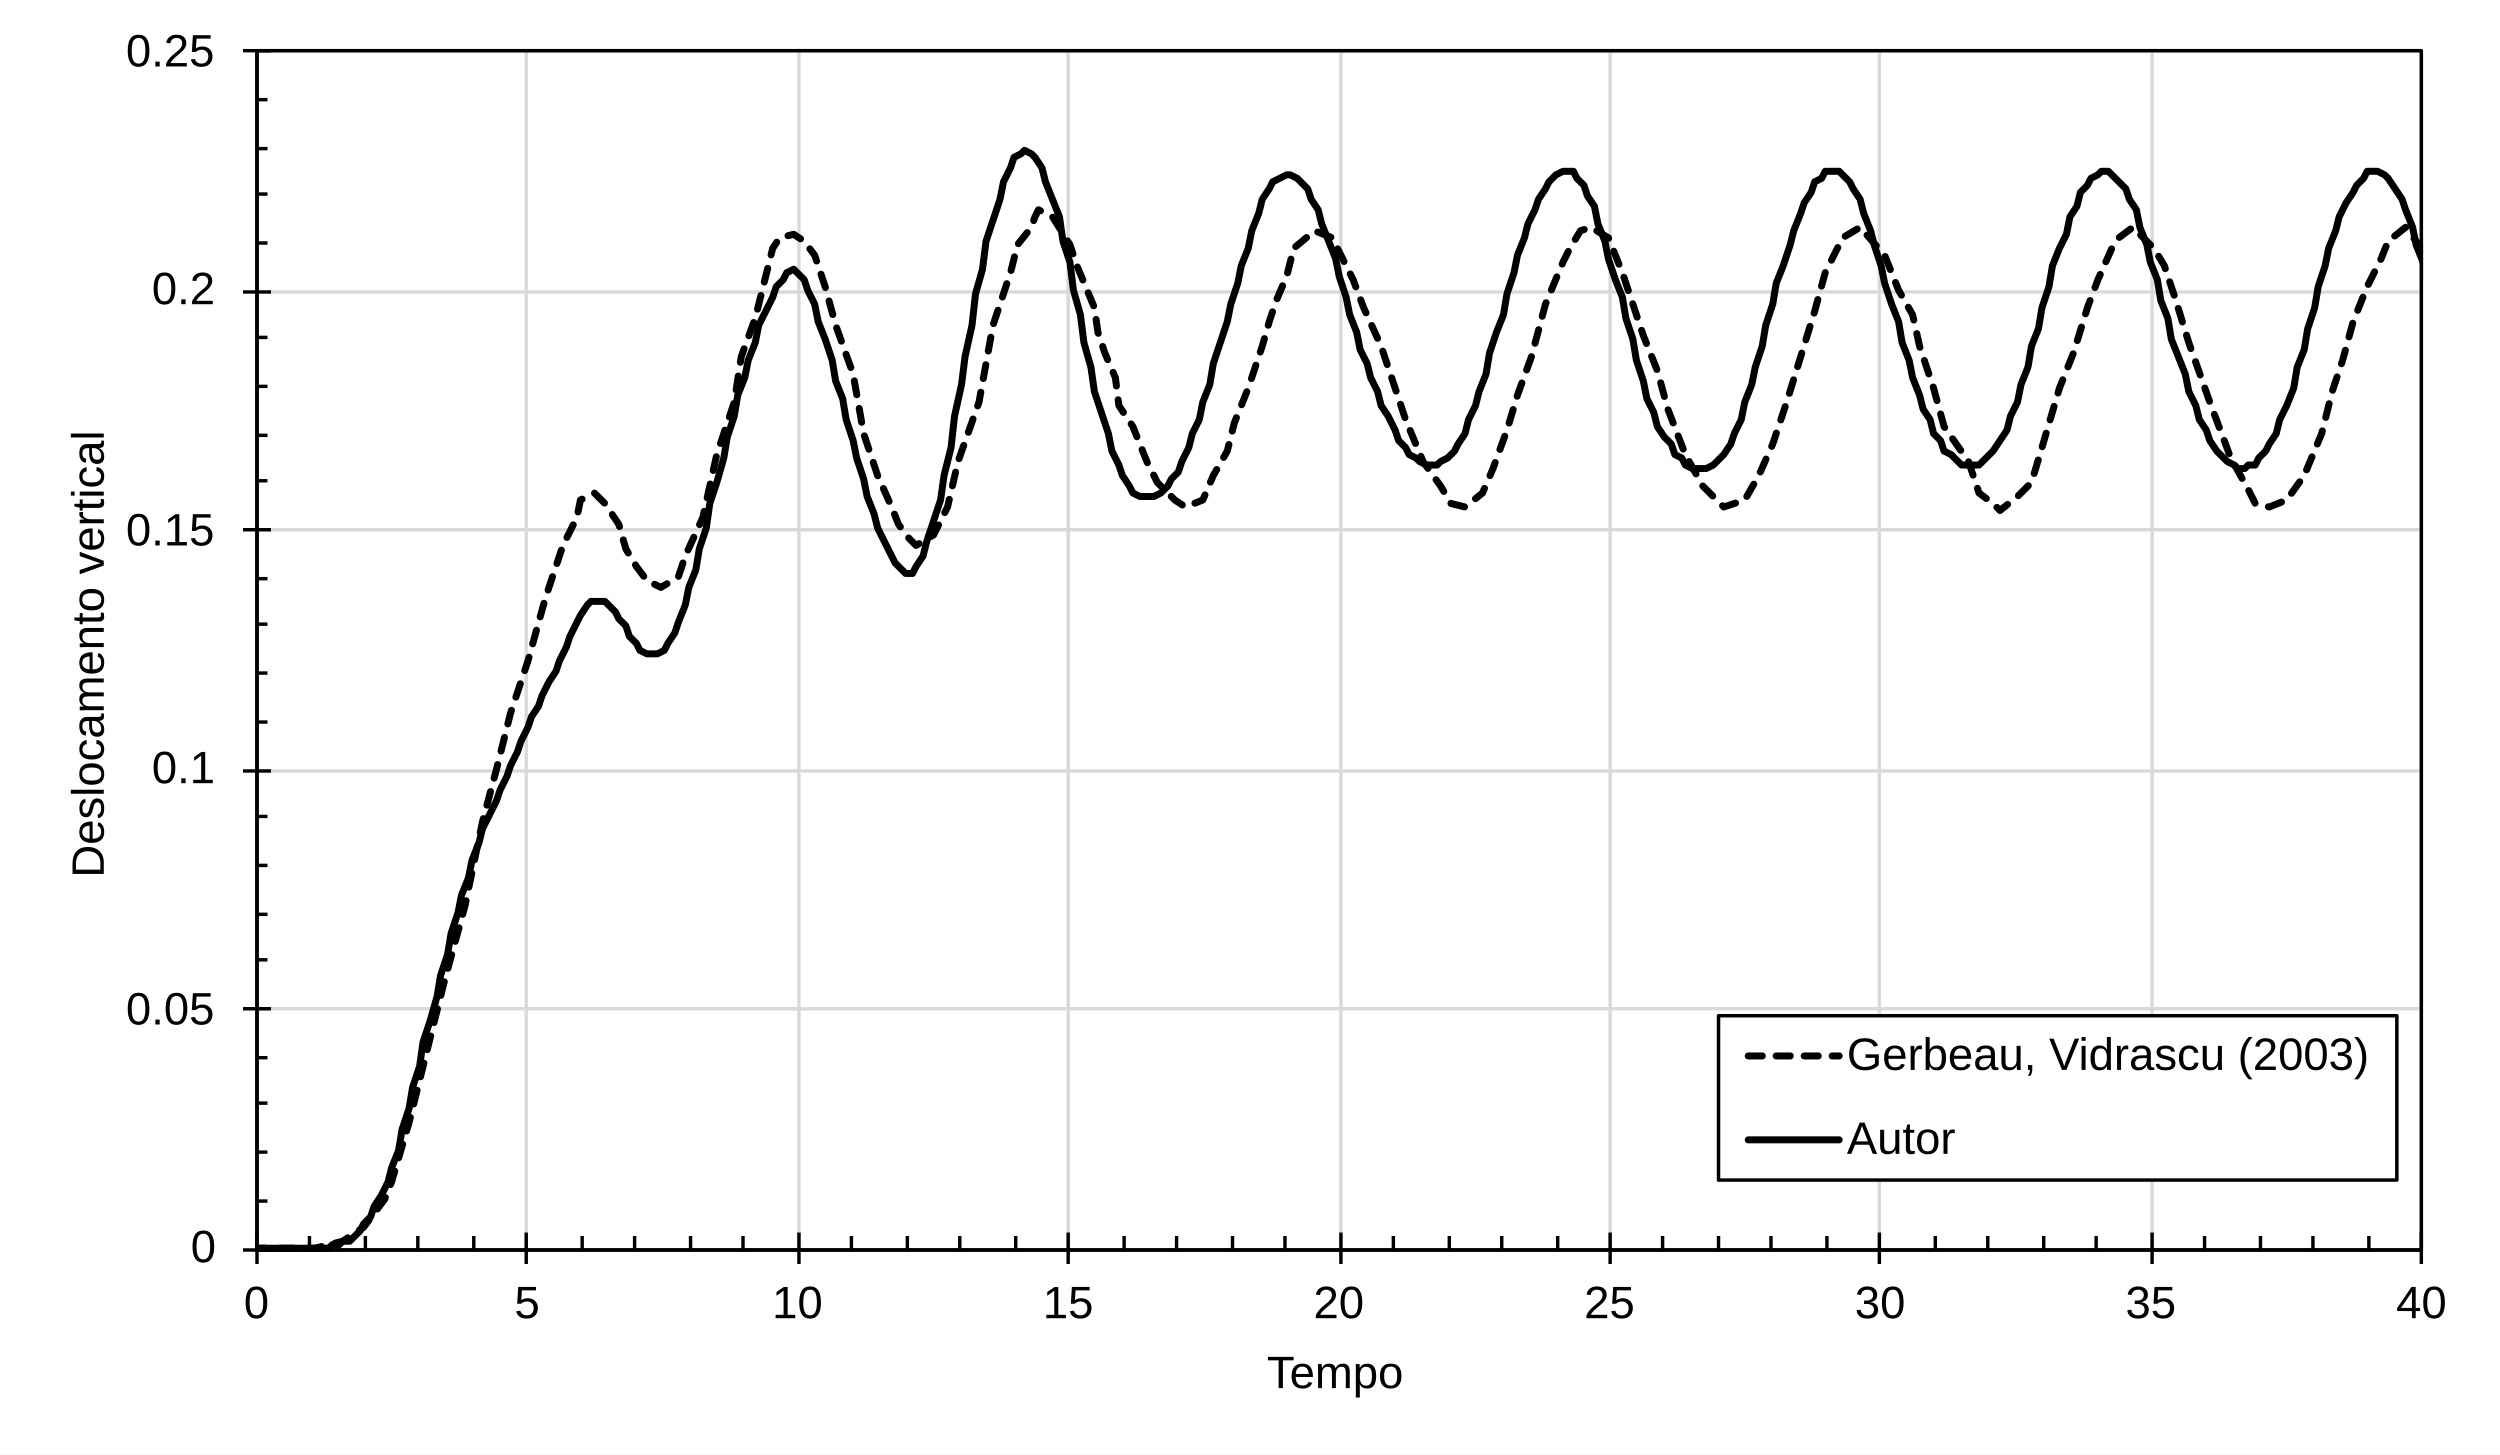
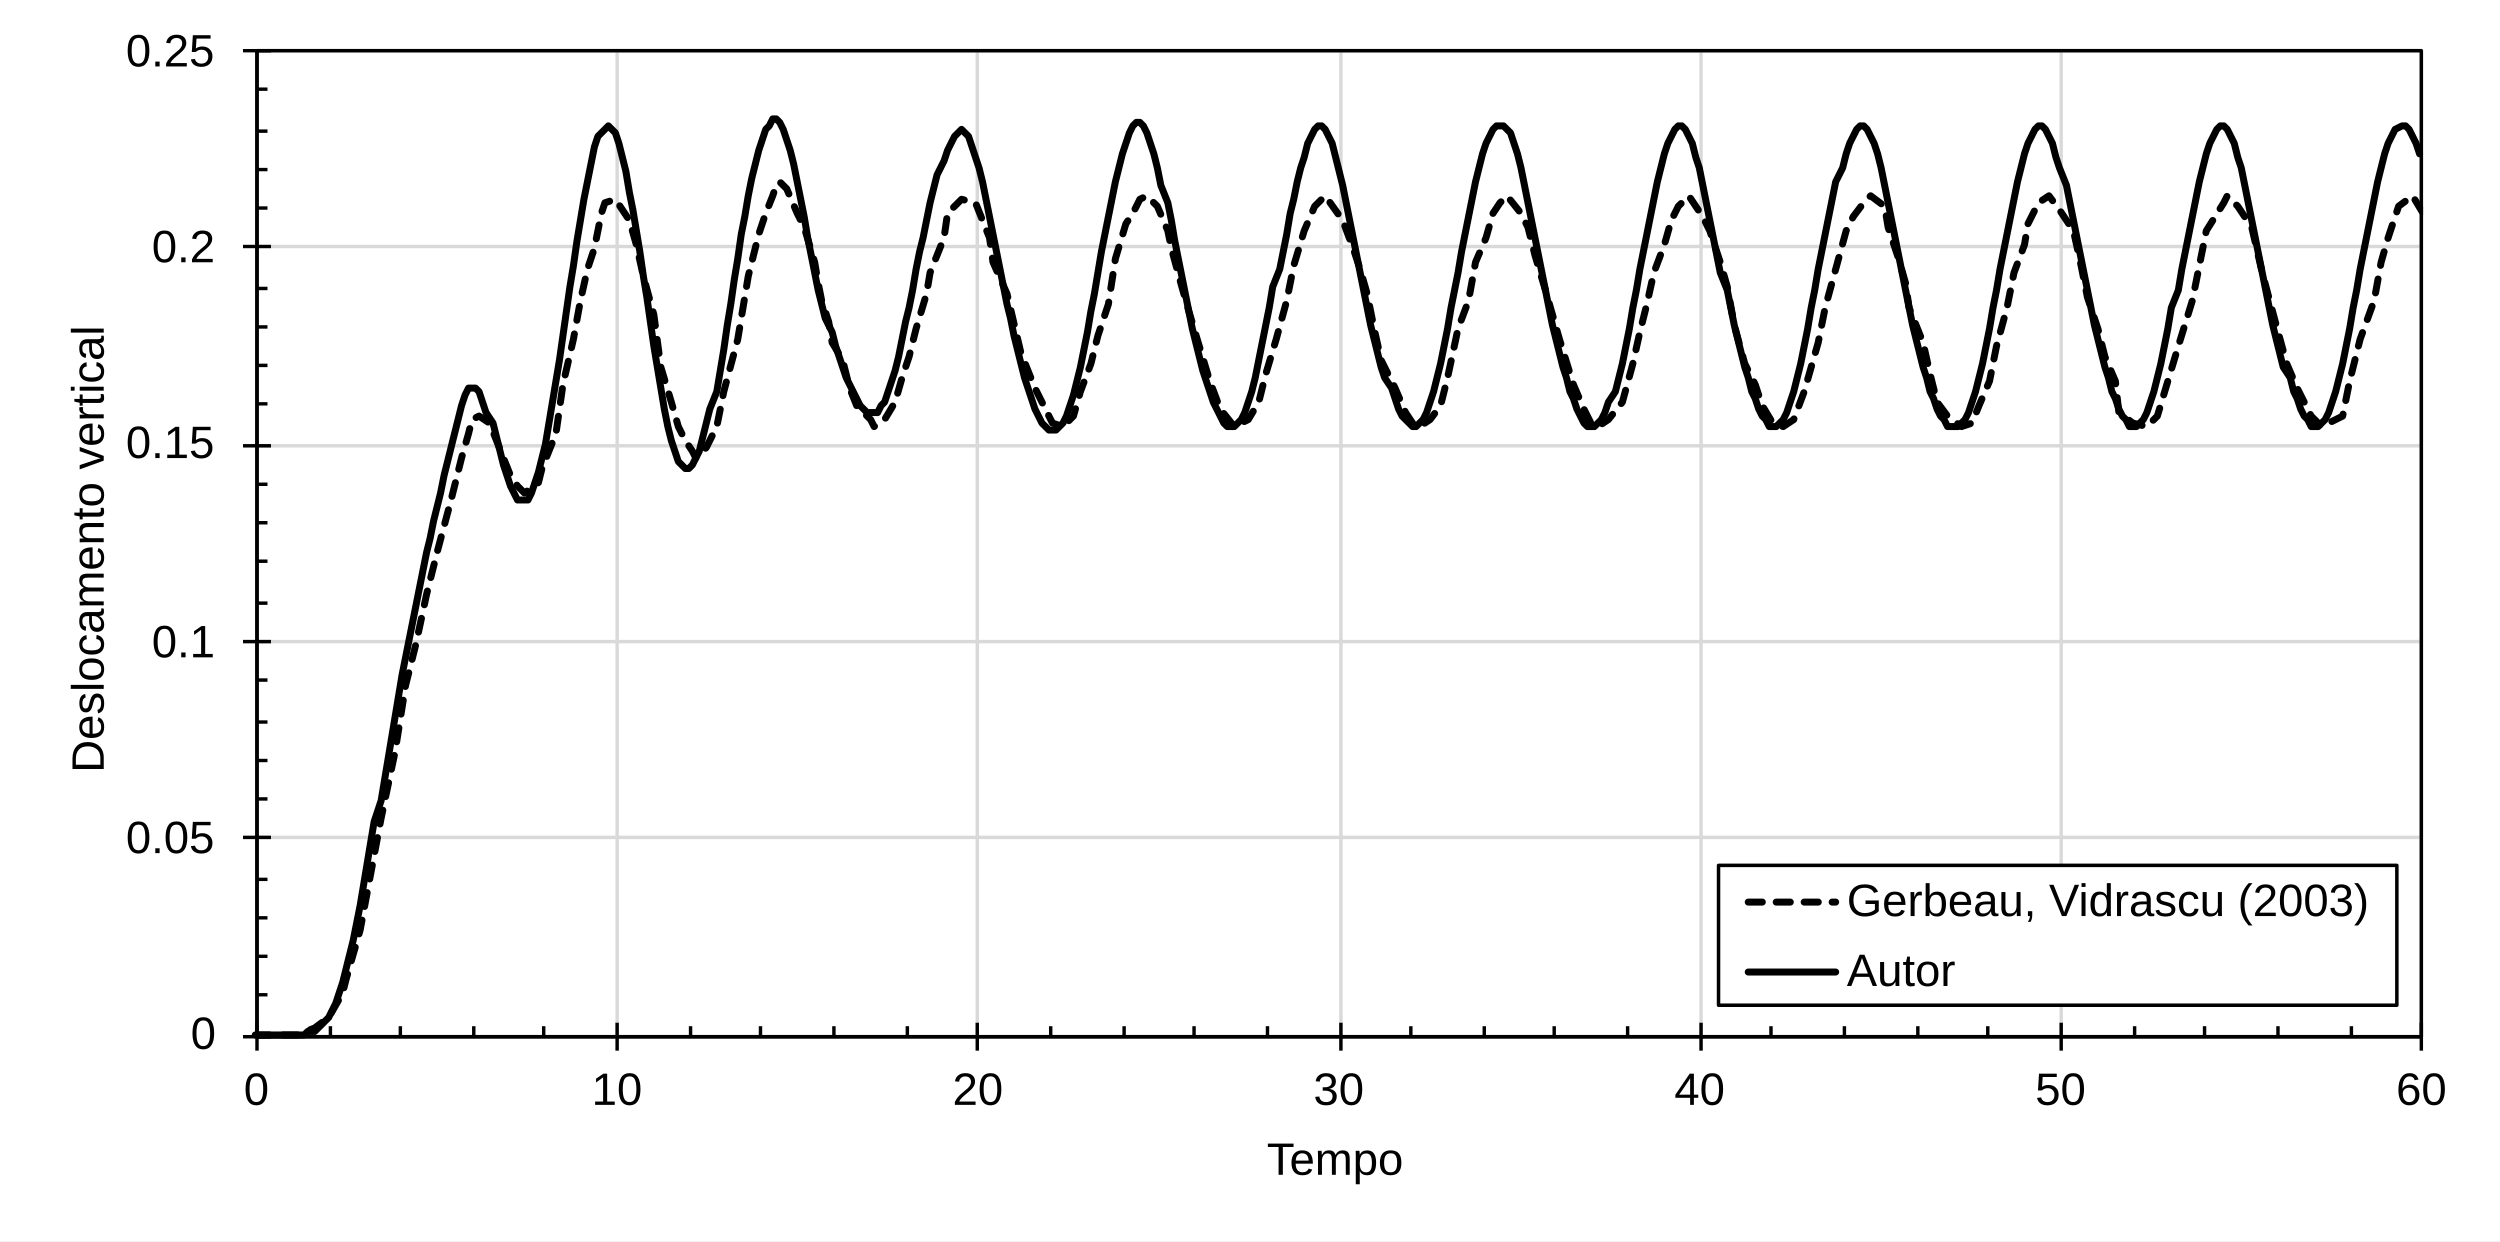
- <svg xmlns="http://www.w3.org/2000/svg" width="189.177mm" height="110.067mm" viewBox="0 0 189.177 110.067" version="1.1" id="svg5">
+ <svg xmlns="http://www.w3.org/2000/svg" width="189.177mm" height="93.927mm" viewBox="0 0 189.177 93.927" version="1.1" id="svg5">
  <defs id="defs2">
    <clipPath id="clip0">
      <rect x="696" y="1" width="715" height="416" id="rect132" />
    </clipPath>
    <clipPath id="clip1">
      <rect x="769" y="15" width="620" height="344" id="rect135" />
    </clipPath>
    <clipPath id="clip2">
      <rect x="769" y="15" width="620" height="344" id="rect138" />
    </clipPath>
+     <clipPath id="clip0-6">
+       <rect x="637" y="449" width="715" height="355" id="rect357" />
+     </clipPath>
+     <clipPath id="clip1-1">
+       <rect x="710" y="463" width="620" height="283" id="rect360" />
+     </clipPath>
  </defs>
-   <g id="layer1" transform="translate(82.87886,-155.0312)">
-     <g clip-path="url(#clip0)" transform="matrix(0.2645833,0,0,0.2645833,-267.0289,154.7666)" id="g269">
-       <rect x="696" y="1" width="715" height="416" fill="#ffffff" id="rect143" />
-       <g id="g147">
-         <path d="M 846.5,15.5 V 358.5 m 78,-343 V 358.5 m 77,-343 V 358.5 m 78,-343 V 358.5 m 77,-343 V 358.5 m 77,-343 V 358.5 m 78,-343 V 358.5 m 77,-343 V 358.5" stroke="#d9d9d9" stroke-width="0.983" stroke-linejoin="round" stroke-miterlimit="10" fill="none" id="path145" />
+   <g id="layer1" transform="translate(177.29,-143.1967)">
+     <g clip-path="url(#clip0-6)" transform="matrix(0.2645833,0,0,0.2645833,-345.8296,24.39876)" id="g483">
+       <rect x="637" y="449" width="715" height="355" fill="#ffffff" id="rect365" />
+       <g id="g369">
+         <path d="m 813.5,463.5 v 282 m 103,-282 v 282 m 104,-282 v 282 m 103,-282 v 282 m 103,-282 v 282 m 103,-282 v 282" stroke="#d9d9d9" stroke-width="0.983" stroke-linejoin="round" stroke-miterlimit="10" fill="none" id="path367" />
      </g>
-       <g id="g151">
-         <path d="m 769.5,289.5 h 619 m -619,-68 h 619 m -619,-69 h 619 m -619,-68 h 619 m -619,-69 h 619" stroke="#d9d9d9" stroke-width="0.983" stroke-linejoin="round" stroke-miterlimit="10" fill="none" id="path149" />
+       <g id="g373">
+         <path d="m 710.5,688.5 h 619 m -619,-56 h 619 m -619,-56 h 619 m -619,-57 h 619 m -619,-56 h 619" stroke="#d9d9d9" stroke-width="0.983" stroke-linejoin="round" stroke-miterlimit="10" fill="none" id="path371" />
      </g>
-       <g id="g155">
-         <rect x="769.5" y="15.5" width="619" height="343" stroke="#000000" stroke-linejoin="round" stroke-miterlimit="10" fill="none" id="rect153" />
+       <g id="g377">
+         <rect x="710.5" y="463.5" width="619" height="282" stroke="#000000" stroke-linejoin="round" stroke-miterlimit="10" fill="none" id="rect375" />
      </g>
-       <g id="g159">
-         <path d="m 769.5,358.5 h 619" stroke="#000000" stroke-width="0.983" stroke-linejoin="round" stroke-miterlimit="10" fill="none" fill-rule="evenodd" id="path157" />
+       <g id="g381">
+         <path d="m 710.5,745.5 h 619" stroke="#000000" stroke-width="0.983" stroke-linejoin="round" stroke-miterlimit="10" fill="none" fill-rule="evenodd" id="path379" />
      </g>
-       <g id="g163">
-         <path d="m 769.5,354.5 v 4 m 15,-4 v 4 m 16,-4 v 4 m 15,-4 v 4 m 16,-4 v 4 m 15,-4 v 4 m 16,-4 v 4 m 15,-4 v 4 m 16,-4 v 4 m 15,-4 v 4 m 16,-4 v 4 m 15,-4 v 4 m 16,-4 v 4 m 15,-4 v 4 m 16,-4 v 4 m 15,-4 v 4 m 16,-4 v 4 m 15,-4 v 4 m 16,-4 v 4 m 15,-4 v 4 m 16,-4 v 4 m 15,-4 v 4 m 16,-4 v 4 m 15,-4 v 4 m 16,-4 v 4 m 15,-4 v 4 m 15,-4 v 4 m 16,-4 v 4 m 15,-4 v 4 m 16,-4 v 4 m 15,-4 v 4 m 16,-4 v 4 m 15,-4 v 4 m 16,-4 v 4 m 15,-4 v 4 m 16,-4 v 4 m 15,-4 v 4 m 16,-4 v 4 m 15,-4 v 4 m 16,-4 v 4 m 15,-4 v 4 m -619,-5 v 9 m 77,-9 v 9 m 78,-9 v 9 m 77,-9 v 9 m 78,-9 v 9 m 77,-9 v 9 m 77,-9 v 9 m 78,-9 v 9 m 77,-9 v 9" stroke="#000000" stroke-width="0.983" stroke-linejoin="round" stroke-miterlimit="10" fill="none" id="path161" />
+       <g id="g385">
+         <path d="m 710.5,742.5 v 3 m 21,-3 v 3 m 20,-3 v 3 m 21,-3 v 3 m 20,-3 v 3 m 21,-3 v 3 m 21,-3 v 3 m 20,-3 v 3 m 21,-3 v 3 m 21,-3 v 3 m 20,-3 v 3 m 21,-3 v 3 m 21,-3 v 3 m 20,-3 v 3 m 21,-3 v 3 m 21,-3 v 3 m 20,-3 v 3 m 21,-3 v 3 m 20,-3 v 3 m 21,-3 v 3 m 21,-3 v 3 m 20,-3 v 3 m 21,-3 v 3 m 21,-3 v 3 m 20,-3 v 3 m 21,-3 v 3 m 21,-3 v 3 m 20,-3 v 3 m 21,-3 v 3 m 21,-3 v 3 m 20,-3 v 3 m -619,-4 v 8 m 103,-8 v 8 m 103,-8 v 8 m 104,-8 v 8 m 103,-8 v 8 m 103,-8 v 8 m 103,-8 v 8" stroke="#000000" stroke-width="0.983" stroke-linejoin="round" stroke-miterlimit="10" fill="none" id="path383" />
      </g>
-       <g id="g167">
-         <path d="M 0,0 1.04987e-4,343" stroke="#000000" stroke-width="0.983" stroke-linejoin="round" stroke-miterlimit="10" fill="none" fill-rule="evenodd" transform="matrix(1,0,0,-1,769.5,358.5)" id="path165" />
+       <g id="g389">
+         <path d="M 0,0 1.04987e-4,282" stroke="#000000" stroke-width="0.983" stroke-linejoin="round" stroke-miterlimit="10" fill="none" fill-rule="evenodd" transform="matrix(1,0,0,-1,710.5,745.5)" id="path387" />
      </g>
-       <g id="g171">
-         <path d="m 769.5,358.5 h 3 m -3,-14 h 3 m -3,-14 h 3 m -3,-14 h 3 m -3,-13 h 3 m -3,-14 h 3 m -3,-14 h 3 m -3,-13 h 3 m -3,-14 h 3 m -3,-14 h 3 m -3,-13 h 3 m -3,-14 h 3 m -3,-14 h 3 m -3,-14 h 3 m -3,-13 h 3 m -3,-14 h 3 m -3,-14 h 3 m -3,-13 h 3 m -3,-14 h 3 m -3,-14 h 3 m -3,-13 h 3 m -3,-14 h 3 m -3,-14 h 3 m -3,-13 h 3 m -3,-14 h 3 m -3,-14 h 3 m -7,343 h 8 m -8,-69 h 8 m -8,-68 h 8 m -8,-69 h 8 m -8,-68 h 8 m -8,-69 h 8" stroke="#000000" stroke-width="0.983" stroke-linejoin="round" stroke-miterlimit="10" fill="none" id="path169" />
+       <g id="g393">
+         <path d="m 710.5,745.5 h 3 m -3,-12 h 3 m -3,-11 h 3 m -3,-11 h 3 m -3,-11 h 3 m -3,-12 h 3 m -3,-11 h 3 m -3,-11 h 3 m -3,-11 h 3 m -3,-12 h 3 m -3,-11 h 3 m -3,-11 h 3 m -3,-12 h 3 m -3,-11 h 3 m -3,-11 h 3 m -3,-11 h 3 m -3,-12 h 3 m -3,-11 h 3 m -3,-11 h 3 m -3,-11 h 3 m -3,-12 h 3 m -3,-11 h 3 m -3,-11 h 3 m -3,-11 h 3 m -3,-12 h 3 m -3,-11 h 3 m -7,282 h 8 m -8,-57 h 8 m -8,-56 h 8 m -8,-56 h 8 m -8,-57 h 8 m -8,-56 h 8" stroke="#000000" stroke-width="0.983" stroke-linejoin="round" stroke-miterlimit="10" fill="none" id="path391" />
      </g>
-       <g clip-path="url(#clip1)" id="g175">
-         <path d="m 768,358 h 10 8 l 8,-2 6,-4 6,-8 2,-5 5,-17 10,-40 6,-22 5,-24 4,-15 4,-16 5,-15 5,-18 5,-15 4,-8 1,-5 4,-2 3,3 4,6 2,7 3,5 3,4 4,2 5,-3 2,-6 5,-11 4,-18 5,-15 2,-13 4,-11 2,-8 3,-12 2,-3 4,-1 3,2 3,4 3,9 3,11 5,14 3,17 4,12 4,9 2,5 3,4 2,2 5,-3 4,-8 3,-13 6,-17 4,-22 5,-15 2,-8 4,-5 1,-3 1,-2 4,2 5,8 2,6 5,12 1,7 2,6 3,7 1,8 4,6 4,10 3,6 5,5 3,2 5,-2 3,-7 4,-7 2,-8 4,-10 4,-12 2,-7 2,-6 3,-7 2,-8 6,-5 5,2 6,12 3,8 5,11 7,21 5,12 5,7 3,5 4,1 5,-4 3,-7 4,-11 3,-10 4,-11 4,-15 5,-12 2,-4 3,-5 3,-1 5,3 4,10 2,6 4,12 4,10 3,11 5,13 5,9 6,6 6,-2 4,-7 4,-9 4,-12 4,-13 4,-13 3,-11 5,-10 5,-3 7,8 4,10 4,7 2,9 4,12 3,11 7,10 3,9 4,3 2,2 5,-4 4,-4 3,-10 5,-17 4,-10 4,-13 3,-8 4,-9 2,-3 4,-3 6,6 3,5 3,9 4,13 6,17 6,16 5,9 2,4 4,1 5,-2 5,-7 5,-12 3,-12 3,-9 3,-11 4,-10 4,-8 2,-5 5,-4 6,8 2,5 5,10 3,9 3,12 5,14 5,8 2,7 4,6 5,2 5,-4 5,-9 6,-17 2,-12 5,-13 4,-13 3,-6 4,-5 4,-2 6,4 1,7 5,11 4,9 1,8 5,13 3,10 4,9 4,5 6,5 5,-3 2,-5 5,-8 3,-12 4,-14 4,-12 3,-10 3,-7 4,-7 4,-3 5,5 5,7 4,11 3,12 4,11 4,9 3,9 3,11 6,5 5,1 5,-5 4,-12 5,-12 5,-16 4,-12 4,-12 6,-10 2,-2 5,4 6,7 4,15 6,19 5,13 4,9 5,9 5,5 9,-5 3,-11 5,-15 5,-14 4,-13 3,-9 4,-10 6,-4 5,6 6,13 5,16" stroke="#000000" stroke-width="2" stroke-linecap="round" stroke-linejoin="round" stroke-miterlimit="10" stroke-dasharray="4.02, 3.98" fill="none" id="path173" />
+       <g clip-path="url(#clip1-1)" id="g397">
+         <path d="m 710,745 h 6 6 l 5,-2 4,-3 4,-7 1,-4 4,-14 6,-32 4,-19 3,-19 3,-12 3,-14 3,-12 4,-15 3,-12 2,-7 1,-4 2,-1 3,2 2,5 2,5 2,5 2,3 2,2 4,-3 1,-4 4,-10 2,-14 3,-13 2,-11 2,-9 2,-6 2,-10 1,-3 3,-1 2,3 2,3 2,7 2,9 3,11 2,15 3,10 2,7 2,4 2,3 1,2 3,-3 3,-6 2,-10 4,-15 3,-18 3,-12 2,-6 2,-5 1,-3 1,-1 2,2 3,7 2,4 3,10 1,6 1,5 2,6 1,6 3,5 2,8 2,5 4,4 1,2 3,-2 3,-5 2,-7 2,-6 2,-8 3,-10 1,-6 2,-5 2,-5 1,-7 4,-4 4,1 4,10 1,7 4,9 4,17 4,10 3,6 2,4 3,1 3,-3 2,-7 3,-8 2,-8 3,-9 2,-13 3,-10 2,-3 2,-4 2,-1 3,3 3,7 1,5 3,11 2,7 3,10 3,10 3,8 4,5 4,-2 3,-5 2,-8 3,-10 3,-11 2,-10 3,-10 3,-7 3,-3 5,7 3,8 2,6 2,7 2,10 2,9 4,8 3,7 2,3 2,1 3,-2 3,-4 2,-8 3,-14 3,-8 2,-11 3,-7 2,-7 2,-3 2,-2 4,5 2,4 2,8 3,10 4,14 4,13 3,7 2,4 2,1 3,-2 4,-5 3,-11 2,-9 2,-8 2,-9 3,-8 2,-7 2,-4 3,-3 4,6 2,4 3,9 2,7 2,11 3,11 3,6 2,6 3,5 3,1 3,-2 3,-8 4,-14 2,-10 3,-11 3,-11 2,-4 3,-4 2,-2 4,3 1,6 3,9 2,7 1,7 4,10 2,9 2,8 3,4 4,3 3,-1 2,-5 3,-7 2,-10 3,-11 2,-10 3,-8 1,-6 3,-6 3,-2 3,4 4,6 2,9 2,10 3,9 2,8 3,7 1,9 4,3 4,1 3,-3 3,-10 3,-10 4,-13 2,-10 2,-10 5,-8 1,-2 3,3 4,6 3,13 4,15 3,11 3,7 4,8 3,3 6,-3 2,-10 3,-12 4,-11 2,-11 2,-7 3,-9 4,-3 3,5 4,10 3,14" stroke="#000000" stroke-width="2" stroke-linecap="round" stroke-linejoin="round" stroke-miterlimit="10" stroke-dasharray="4.02, 3.98" fill="none" id="path395" />
      </g>
-       <g clip-path="url(#clip2)" id="g179">
-         <path d="m 769,358 h 2 2 1 2 1 2 1 2 1 2 1 2 2 l 1,-1 h 2 l 1,-1 h 2 l 1,-1 2,-2 1,-2 2,-2 1,-3 2,-3 2,-4 1,-4 2,-5 1,-6 2,-6 1,-6 2,-6 1,-7 2,-6 2,-7 1,-6 2,-6 1,-6 2,-6 1,-5 2,-5 1,-5 2,-5 1,-4 2,-4 2,-4 1,-3 2,-4 1,-3 2,-4 1,-3 2,-4 1,-3 2,-3 1,-3 2,-4 2,-3 1,-3 2,-4 1,-3 2,-4 1,-2 2,-3 1,-1 h 2 2 l 1,1 2,2 1,2 2,2 1,3 2,2 1,2 2,1 h 1 2 l 2,-1 1,-2 2,-3 1,-3 2,-5 1,-5 2,-5 1,-6 2,-6 1,-7 2,-6 2,-7 1,-6 2,-6 1,-6 2,-5 1,-5 2,-5 1,-5 2,-4 2,-4 1,-3 2,-2 1,-2 2,-1 1,1 2,2 1,3 2,4 1,5 2,5 2,6 1,6 2,5 1,6 2,6 1,5 2,6 1,5 2,5 1,4 2,4 2,4 1,2 2,2 1,1 h 2 l 1,-2 2,-3 1,-4 2,-6 2,-6 1,-7 2,-8 1,-9 2,-9 1,-8 2,-9 1,-9 2,-7 1,-8 2,-6 2,-6 1,-5 2,-4 1,-3 2,-1 1,-1 2,1 1,1 2,3 1,4 2,5 2,5 1,7 2,6 1,8 2,7 1,8 2,7 1,7 2,6 2,6 1,5 2,4 1,3 2,3 1,2 2,1 h 1 2 1 l 2,-1 2,-2 1,-2 2,-2 1,-3 2,-4 1,-4 2,-4 1,-5 2,-5 1,-6 2,-6 2,-6 1,-5 2,-6 1,-5 2,-5 1,-5 2,-5 1,-4 2,-3 1,-2 2,-1 2,-1 h 1 l 2,1 1,1 2,2 1,3 2,3 1,4 2,5 2,5 1,5 2,6 1,5 2,5 1,5 2,4 1,4 2,4 1,4 2,3 2,4 1,3 2,2 1,2 2,1 1,1 2,1 h 1 2 l 1,-1 2,-1 2,-2 1,-2 2,-3 1,-4 2,-4 1,-4 2,-5 1,-6 2,-6 2,-5 1,-6 2,-6 1,-5 2,-5 1,-4 2,-4 1,-3 2,-3 1,-2 2,-2 2,-1 h 1 2 l 1,2 2,2 1,3 2,3 1,5 2,5 1,5 2,6 2,5 1,6 2,6 1,6 2,6 1,5 2,4 1,4 2,3 2,2 1,3 2,1 1,2 2,1 h 1 2 1 l 2,-1 1,-1 2,-2 2,-3 1,-3 2,-4 1,-5 2,-5 1,-5 2,-6 1,-6 2,-6 1,-6 2,-5 2,-6 1,-4 2,-5 1,-3 2,-3 1,-3 2,-1 1,-2 h 2 2 l 1,1 2,2 1,2 2,3 1,4 2,5 1,4 2,6 1,5 2,6 2,5 1,6 2,5 1,5 2,5 1,4 2,3 1,4 2,2 1,3 2,1 2,2 1,1 h 2 1 2 l 1,-1 2,-2 1,-1 2,-3 2,-3 1,-4 2,-4 1,-5 2,-5 1,-6 2,-5 1,-6 2,-6 1,-6 2,-5 2,-4 1,-5 2,-3 1,-4 2,-2 1,-2 2,-1 1,-1 h 2 l 1,1 2,2 2,2 1,3 2,3 1,5 2,5 1,5 2,5 1,6 2,5 1,6 2,5 2,5 1,5 2,4 1,4 2,3 1,3 2,3 1,1 2,2 2,1 1,1 h 2 l 1,-1 h 2 l 1,-2 2,-2 1,-2 2,-3 1,-4 2,-4 2,-5 1,-6 2,-5 1,-6 2,-6 1,-6 2,-6 1,-5 2,-5 1,-4 2,-4 2,-3 1,-2 2,-2 1,-2 h 2 1 l 2,1 1,1 2,3 2,3 1,3 2,5 1,5 2,5 1,5 2,6 1,6 2,5 1,6 2,5 2,4 1,5 2,3 1,4 2,3 1,2 2,2 1,1" stroke="#000000" stroke-width="2" stroke-linecap="round" stroke-linejoin="round" stroke-miterlimit="10" fill="none" id="path177" />
+       <g id="g401">
+         <path d="m 710,745 h 1 1 2 1 1 1 1 1 1 1 1 1 1 l 1,-1 h 1 1 l 1,-1 1,-1 1,-1 1,-1 1,-2 1,-2 1,-3 1,-3 1,-4 1,-4 1,-4 1,-5 1,-5 1,-6 1,-6 1,-6 1,-6 2,-6 1,-6 1,-6 1,-6 1,-6 1,-6 1,-6 1,-5 1,-5 1,-5 1,-5 1,-5 1,-5 1,-5 1,-4 1,-5 1,-4 1,-4 1,-5 1,-4 1,-4 1,-4 1,-4 1,-4 1,-3 1,-2 h 1 1 l 1,1 1,3 1,3 2,3 1,4 1,4 1,4 1,3 1,3 1,2 1,2 h 1 1 1 l 1,-2 1,-3 1,-3 1,-4 1,-4 1,-6 1,-6 1,-6 1,-6 1,-7 1,-7 1,-7 1,-6 1,-7 1,-6 1,-6 1,-5 1,-5 1,-5 1,-3 2,-2 1,-1 1,1 1,1 1,3 1,4 1,4 1,6 1,5 1,6 1,6 1,7 1,6 1,7 1,7 1,6 1,6 1,6 1,5 1,4 1,3 1,3 1,1 1,1 h 1 l 1,-1 1,-2 1,-2 1,-4 1,-4 1,-4 2,-5 1,-6 1,-6 1,-7 1,-6 1,-7 1,-6 1,-7 1,-5 1,-6 1,-5 1,-4 1,-4 1,-3 1,-3 1,-1 1,-2 h 1 l 1,1 1,2 1,3 1,3 1,4 1,5 1,5 1,5 1,6 1,5 1,5 1,5 1,4 1,4 2,4 1,4 1,3 1,3 1,3 1,2 1,2 1,2 1,2 1,1 1,1 h 1 1 1 l 1,-2 1,-1 1,-3 1,-3 1,-3 1,-4 1,-5 1,-5 1,-4 1,-5 1,-6 1,-5 1,-4 1,-5 1,-5 1,-4 1,-4 2,-4 1,-3 1,-2 1,-2 1,-1 1,-1 1,1 1,1 1,3 1,3 1,3 1,4 1,5 1,5 1,5 1,5 1,5 1,5 1,5 1,4 1,5 1,4 1,4 1,4 1,3 1,3 1,3 1,2 1,2 1,1 1,1 h 2 l 1,-1 1,-1 1,-2 1,-3 1,-3 1,-4 1,-4 1,-5 1,-5 1,-6 1,-5 1,-6 1,-6 1,-5 1,-5 1,-5 1,-5 1,-4 1,-4 1,-3 1,-3 1,-2 1,-1 h 1 l 1,1 1,2 1,3 1,3 1,4 1,5 2,5 1,5 1,6 1,5 1,5 1,5 1,5 1,5 1,4 1,4 1,4 1,3 1,3 1,3 1,2 1,2 1,2 1,1 h 1 1 l 1,-1 1,-1 1,-2 1,-3 1,-3 1,-4 1,-5 1,-5 1,-5 1,-5 1,-6 2,-5 1,-5 1,-5 1,-6 1,-4 1,-5 1,-4 1,-3 1,-4 1,-2 1,-2 1,-1 h 1 l 1,1 1,2 1,2 1,4 1,4 1,4 1,5 1,5 1,5 1,5 1,5 1,5 1,5 1,5 1,4 1,4 1,4 1,3 2,3 1,3 1,3 1,2 1,1 1,1 1,1 h 1 l 1,-1 1,-1 1,-2 1,-3 1,-3 1,-4 1,-4 1,-5 1,-5 1,-6 1,-5 1,-5 1,-6 1,-5 1,-5 1,-5 1,-5 1,-4 1,-4 1,-3 1,-2 1,-2 1,-1 h 2 l 1,1 1,1 1,3 1,3 1,4 1,5 1,5 1,5 1,5 1,5 1,5 1,5 1,5 1,5 1,4 1,4 1,4 1,3 1,4 1,2 1,3 1,2 1,2 1,1 h 1 1 l 1,-1 1,-1 1,-2 1,-3 2,-3 1,-4 1,-4 1,-5 1,-5 1,-6 1,-5 1,-6 1,-5 1,-5 1,-5 1,-5 1,-5 1,-4 1,-4 1,-3 1,-2 1,-2 1,-1 h 1 l 1,1 1,2 1,2 1,4 1,3 1,5 1,5 1,5 1,5 1,5 1,5 2,5 1,5 1,5 1,4 1,4 1,4 1,3 1,4 1,2 1,3 1,2 1,1 1,2 h 1 1 l 1,-1 1,-1 1,-2 1,-3 1,-3 1,-4 1,-4 1,-5 1,-5 1,-6 1,-5 1,-6 1,-5 1,-5 1,-5 1,-5 1,-5 2,-4 1,-4 1,-3 1,-2 1,-2 1,-1 h 1 l 1,1 1,2 1,2 1,3 1,4 1,5 1,5 1,5 1,5 1,5 1,5 1,5 1,5 1,5 1,4 1,4 1,4 1,3 1,4 1,2 1,3 1,2 1,1 1,2 h 2 1 l 1,-1 1,-1 1,-2 1,-3 1,-3 1,-4 1,-4 1,-5 1,-5 1,-6 1,-5 1,-6 1,-5 1,-5 1,-5 1,-5 1,-5 1,-4 1,-4 1,-3 1,-2 1,-2 1,-1 h 1 l 1,1 1,2 1,2 1,4 1,3 2,5 1,5 1,5 1,5 1,5 1,5 1,5 1,5 1,5 1,4 1,4 1,4 1,3 1,4 1,2 1,3 1,2 1,1 1,2 h 1 1 l 1,-1 1,-1 1,-2 1,-3 1,-3 1,-4 1,-4 1,-5 1,-5 1,-6 2,-5 1,-6 1,-5 1,-5 1,-5 1,-5 1,-5 1,-4 1,-4 1,-3 1,-2 1,-2 1,-1 h 1 l 1,1 1,2 1,2 1,4 1,3 1,5 1,5 1,5 1,5 1,5 1,5 1,5 1,5 1,5 1,4 1,4 1,4 2,3 1,4 1,2 1,3 1,2 1,1 1,2 h 1 1 l 1,-1 1,-1 1,-2 1,-3 1,-3 1,-4 1,-4 1,-5 1,-5 1,-6 1,-5 1,-6 1,-5 1,-5 1,-5 1,-5 1,-5 1,-4 1,-4 1,-3 1,-2 1,-2 2,-1 h 1 l 1,1 1,2 1,2 1,3" stroke="#000000" stroke-width="2" stroke-linecap="round" stroke-linejoin="round" stroke-miterlimit="10" fill="none" id="path399" />
      </g>
-       <g id="g183">
-         <text font-family="Arial, Arial_MSFontService, sans-serif" font-weight="400" font-size="13px" transform="translate(765.727,378)" id="text181">0</text>
+       <g id="g405">
+         <text font-family="Arial, Arial_MSFontService, sans-serif" font-weight="400" font-size="13px" transform="translate(706.714,765)" id="text403">0</text>
      </g>
-       <g id="g187">
-         <text font-family="Arial, Arial_MSFontService, sans-serif" font-weight="400" font-size="13px" transform="translate(843.137,378)" id="text185">5</text>
+       <g id="g409">
+         <text font-family="Arial, Arial_MSFontService, sans-serif" font-weight="400" font-size="13px" transform="translate(806.222,765)" id="text407">10</text>
      </g>
-       <g id="g191">
-         <text font-family="Arial, Arial_MSFontService, sans-serif" font-weight="400" font-size="13px" transform="translate(916.841,378)" id="text189">10</text>
+       <g id="g413">
+         <text font-family="Arial, Arial_MSFontService, sans-serif" font-weight="400" font-size="13px" transform="translate(909.435,765)" id="text411">20</text>
      </g>
-       <g id="g195">
-         <text font-family="Arial, Arial_MSFontService, sans-serif" font-weight="400" font-size="13px" transform="translate(994.252,378)" id="text193">15</text>
+       <g id="g417">
+         <text font-family="Arial, Arial_MSFontService, sans-serif" font-weight="400" font-size="13px" transform="translate(1012.65,765)" id="text415">30</text>
      </g>
-       <g id="g199">
-         <text font-family="Arial, Arial_MSFontService, sans-serif" font-weight="400" font-size="13px" transform="translate(1071.66,378)" id="text197">20</text>
+       <g id="g421">
+         <text font-family="Arial, Arial_MSFontService, sans-serif" font-weight="400" font-size="13px" transform="translate(1115.86,765)" id="text419">40</text>
      </g>
-       <g id="g203">
-         <text font-family="Arial, Arial_MSFontService, sans-serif" font-weight="400" font-size="13px" transform="translate(1149.07,378)" id="text201">25</text>
+       <g id="g425">
+         <text font-family="Arial, Arial_MSFontService, sans-serif" font-weight="400" font-size="13px" transform="translate(1219.08,765)" id="text423">50</text>
      </g>
-       <g id="g207">
-         <text font-family="Arial, Arial_MSFontService, sans-serif" font-weight="400" font-size="13px" transform="translate(1226.48,378)" id="text205">30</text>
+       <g id="g429">
+         <text font-family="Arial, Arial_MSFontService, sans-serif" font-weight="400" font-size="13px" transform="translate(1322.29,765)" id="text427">60</text>
      </g>
-       <g id="g211">
-         <text font-family="Arial, Arial_MSFontService, sans-serif" font-weight="400" font-size="13px" transform="translate(1303.89,378)" id="text209">35</text>
+       <g id="g433">
+         <text font-family="Arial, Arial_MSFontService, sans-serif" font-weight="400" font-size="13px" transform="translate(691.533,749)" id="text431">0</text>
      </g>
-       <g id="g215">
-         <text font-family="Arial, Arial_MSFontService, sans-serif" font-weight="400" font-size="13px" transform="translate(1381.3,378)" id="text213">40</text>
+       <g id="g437">
+         <text font-family="Arial, Arial_MSFontService, sans-serif" font-weight="400" font-size="13px" transform="translate(673,693)" id="text435">0.05</text>
      </g>
-       <g id="g219">
-         <text font-family="Arial, Arial_MSFontService, sans-serif" font-weight="400" font-size="13px" transform="translate(750.546,362)" id="text217">0</text>
+       <g id="g441">
+         <text font-family="Arial, Arial_MSFontService, sans-serif" font-weight="400" font-size="13px" transform="translate(680.413,637)" id="text439">0.1</text>
      </g>
-       <g id="g223">
-         <text font-family="Arial, Arial_MSFontService, sans-serif" font-weight="400" font-size="13px" transform="translate(732.013,294)" id="text221">0.05</text>
+       <g id="g445">
+         <text font-family="Arial, Arial_MSFontService, sans-serif" font-weight="400" font-size="13px" transform="translate(673,580)" id="text443">0.15</text>
      </g>
-       <g id="g227">
-         <text font-family="Arial, Arial_MSFontService, sans-serif" font-weight="400" font-size="13px" transform="translate(739.426,225)" id="text225">0.1</text>
+       <g id="g449">
+         <text font-family="Arial, Arial_MSFontService, sans-serif" font-weight="400" font-size="13px" transform="translate(680.413,524)" id="text447">0.2</text>
      </g>
-       <g id="g231">
-         <text font-family="Arial, Arial_MSFontService, sans-serif" font-weight="400" font-size="13px" transform="translate(732.013,157)" id="text229">0.15</text>
+       <g id="g453">
+         <text font-family="Arial, Arial_MSFontService, sans-serif" font-weight="400" font-size="13px" transform="translate(673,468)" id="text451">0.25</text>
      </g>
-       <g id="g235">
-         <text font-family="Arial, Arial_MSFontService, sans-serif" font-weight="400" font-size="13px" transform="translate(739.426,88)" id="text233">0.2</text>
+       <g id="g457">
+         <text font-family="Arial, Arial_MSFontService, sans-serif" font-weight="400" font-size="13px" transform="translate(999.316,785)" id="text455">Tempo</text>
      </g>
-       <g id="g239">
-         <text font-family="Arial, Arial_MSFontService, sans-serif" font-weight="400" font-size="13px" transform="translate(732.013,20)" id="text237">0.25</text>
+       <g id="g461">
+         <text font-family="Arial, Arial_MSFontService, sans-serif" font-weight="400" font-size="13px" transform="rotate(-90,668.3335,1.6665)" id="text459">Deslocamento vertical</text>
      </g>
-       <g id="g243">
-         <text font-family="Arial, Arial_MSFontService, sans-serif" font-weight="400" font-size="13px" transform="translate(1058.33,398)" id="text241">Tempo</text>
+       <g id="g465">
+         <rect x="1128.5" y="696.5" width="194" height="40" stroke="#000000" stroke-linejoin="round" stroke-miterlimit="10" fill="#ffffff" id="rect463" />
      </g>
-       <g id="g247">
-         <text font-family="Arial, Arial_MSFontService, sans-serif" font-weight="400" font-size="13px" transform="rotate(-90,488.8395,-236.8395)" id="text245">Deslocamento vertical</text>
+       <g id="g469">
+         <path d="m 1137,707 h 25" stroke="#000000" stroke-width="2" stroke-linecap="round" stroke-linejoin="round" stroke-miterlimit="10" stroke-dasharray="4.02, 3.98" fill="none" fill-rule="evenodd" id="path467" />
      </g>
-       <g id="g251">
-         <rect x="1187.5" y="291.5" width="194" height="47" stroke="#000000" stroke-linejoin="round" stroke-miterlimit="10" fill="#ffffff" id="rect249" />
+       <g id="g473">
+         <text font-family="Arial, Arial_MSFontService, sans-serif" font-weight="400" font-size="13px" transform="translate(1165.19,711)" id="text471">Gerbeau, Vidrascu (2003)</text>
      </g>
-       <g id="g255">
-         <path d="m 1196,303 h 26" stroke="#000000" stroke-width="2" stroke-linecap="round" stroke-linejoin="round" stroke-miterlimit="10" stroke-dasharray="4.02, 3.98" fill="none" fill-rule="evenodd" id="path253" />
+       <g id="g477">
+         <path d="m 1137,727 h 25" stroke="#000000" stroke-width="2" stroke-linecap="round" stroke-linejoin="round" stroke-miterlimit="10" fill="none" fill-rule="evenodd" id="path475" />
      </g>
-       <g id="g259">
-         <text font-family="Arial, Arial_MSFontService, sans-serif" font-weight="400" font-size="13px" transform="translate(1224.2,307)" id="text257">Gerbeau, Vidrascu (2003)</text>
-       </g>
-       <g id="g263">
-         <path d="m 1196,327 h 26" stroke="#000000" stroke-width="2" stroke-linecap="round" stroke-linejoin="round" stroke-miterlimit="10" fill="none" fill-rule="evenodd" id="path261" />
-       </g>
-       <g id="g267">
-         <text font-family="Arial, Arial_MSFontService, sans-serif" font-weight="400" font-size="13px" transform="translate(1224.2,331)" id="text265">Autor</text>
+       <g id="g481">
+         <text font-family="Arial, Arial_MSFontService, sans-serif" font-weight="400" font-size="13px" transform="translate(1165.19,731)" id="text479">Autor</text>
      </g>
    </g>
  </g>
</svg>
